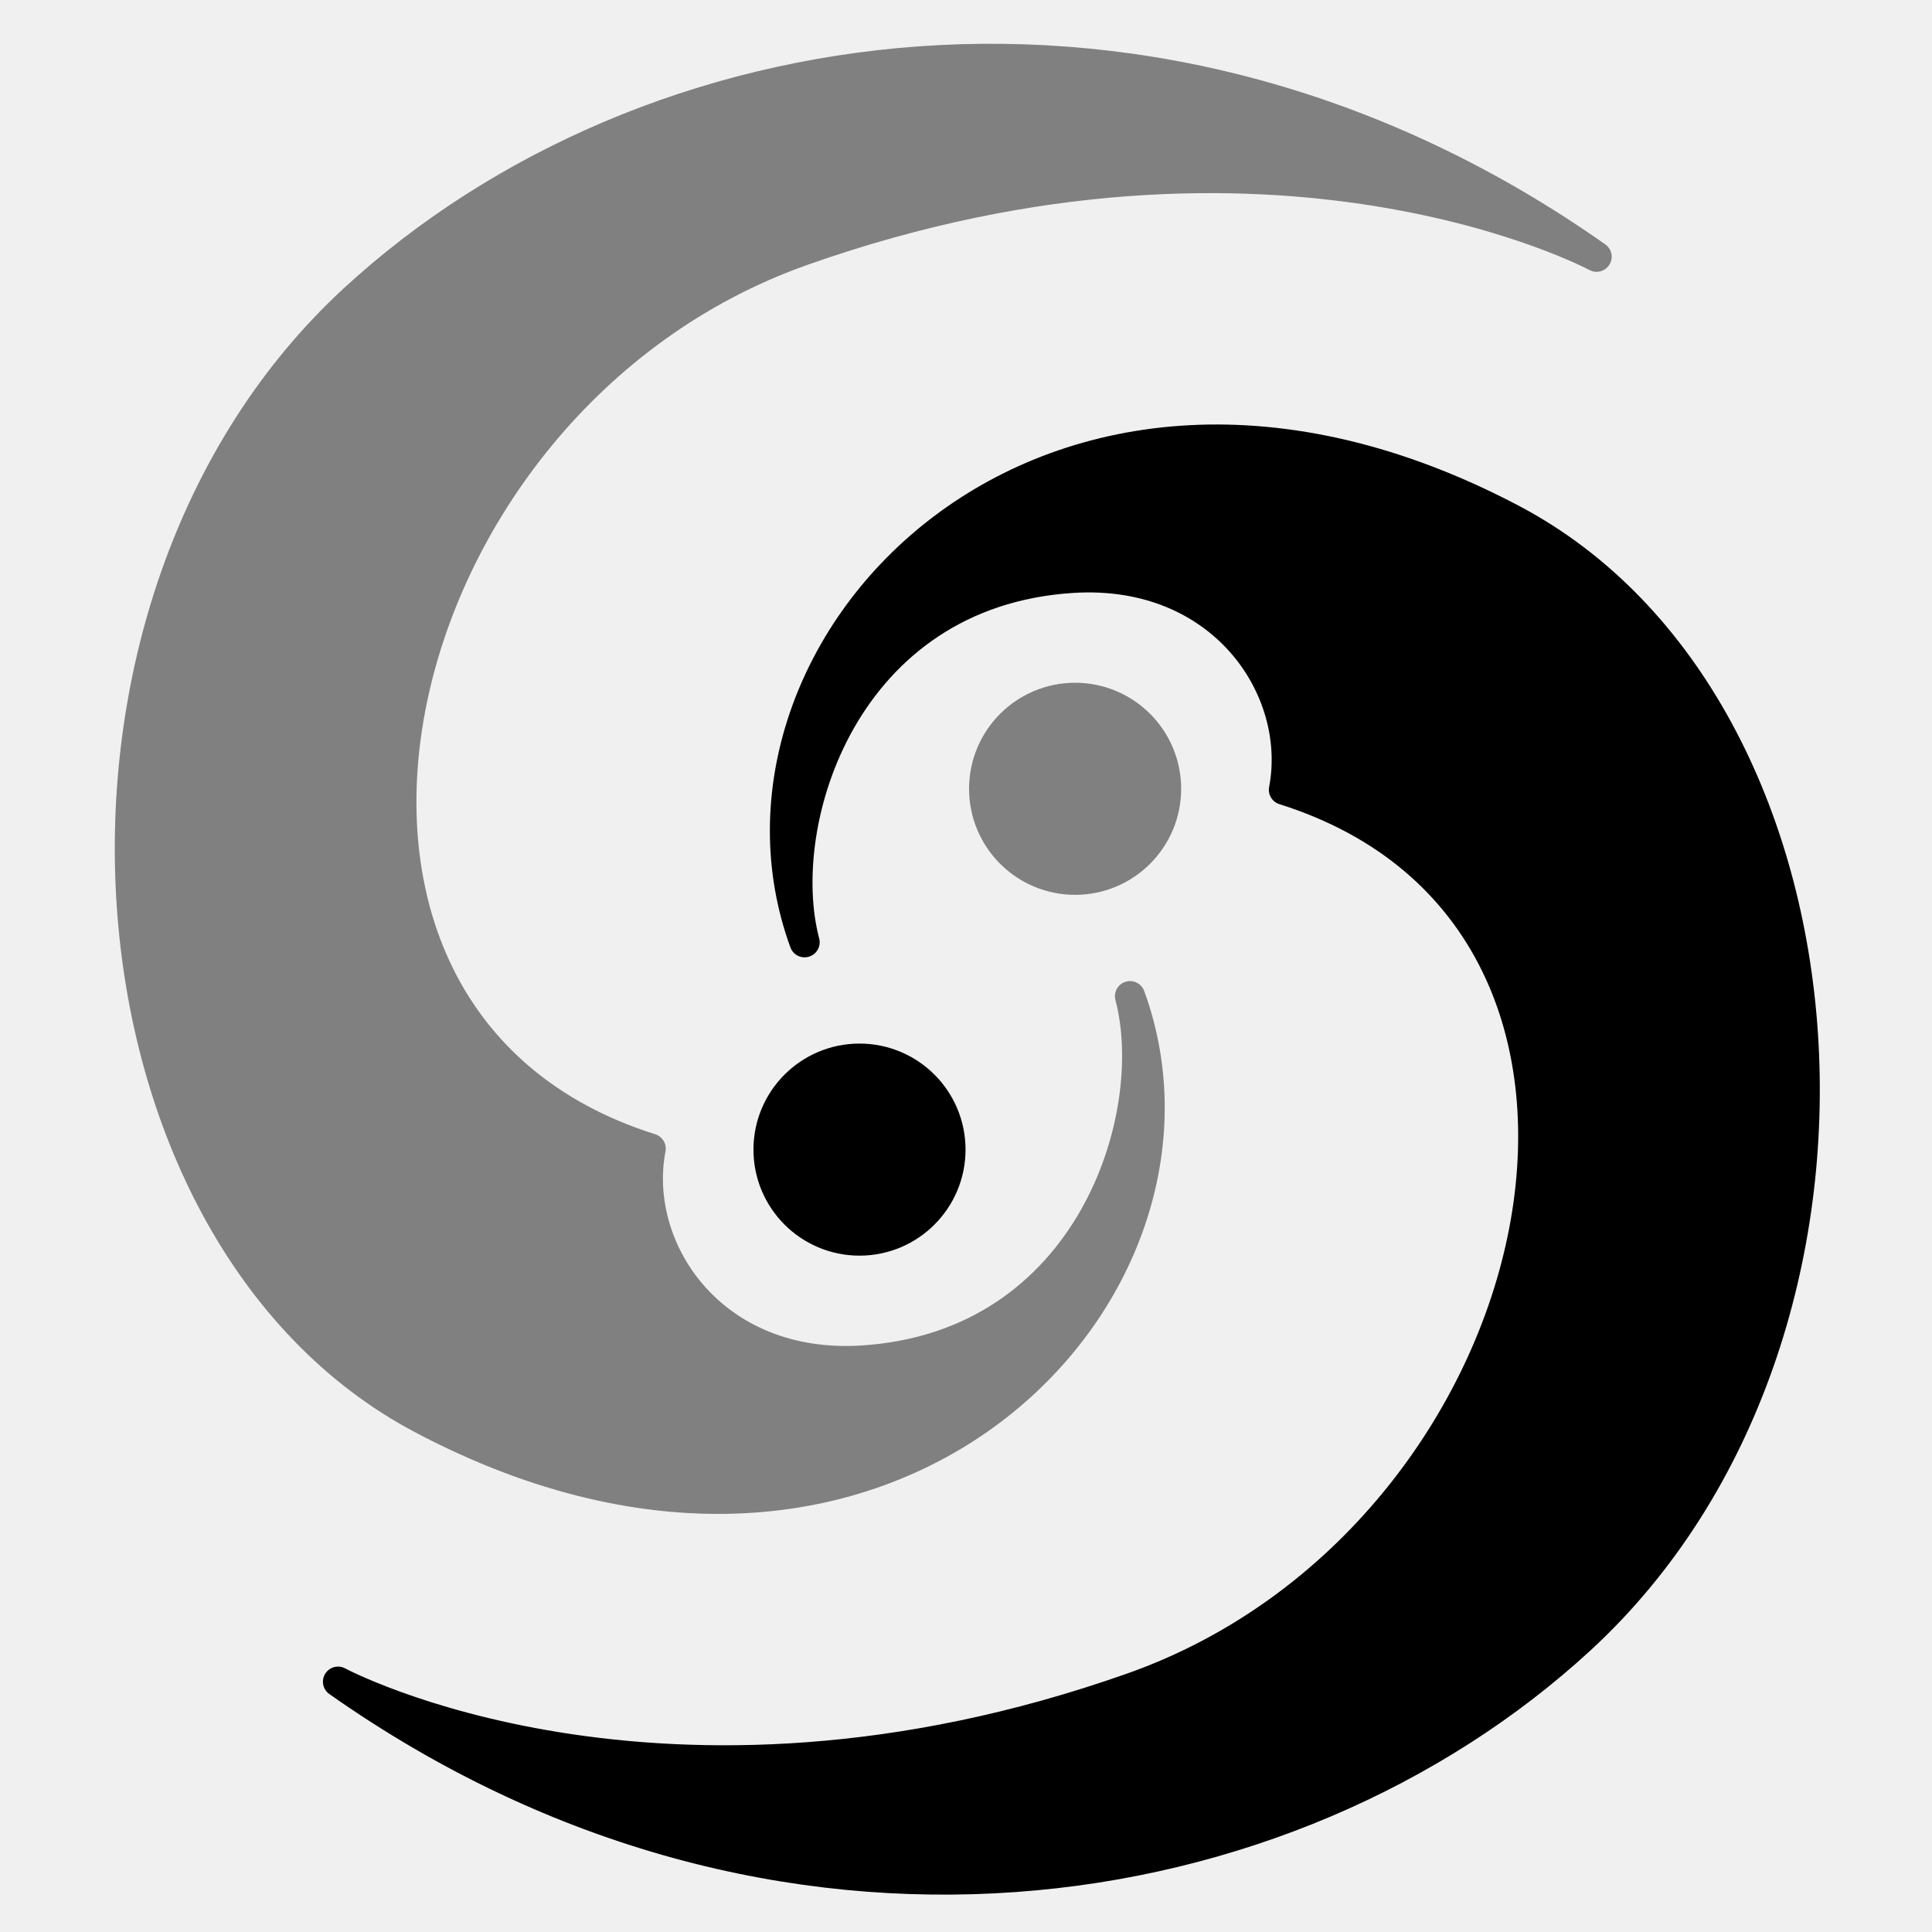
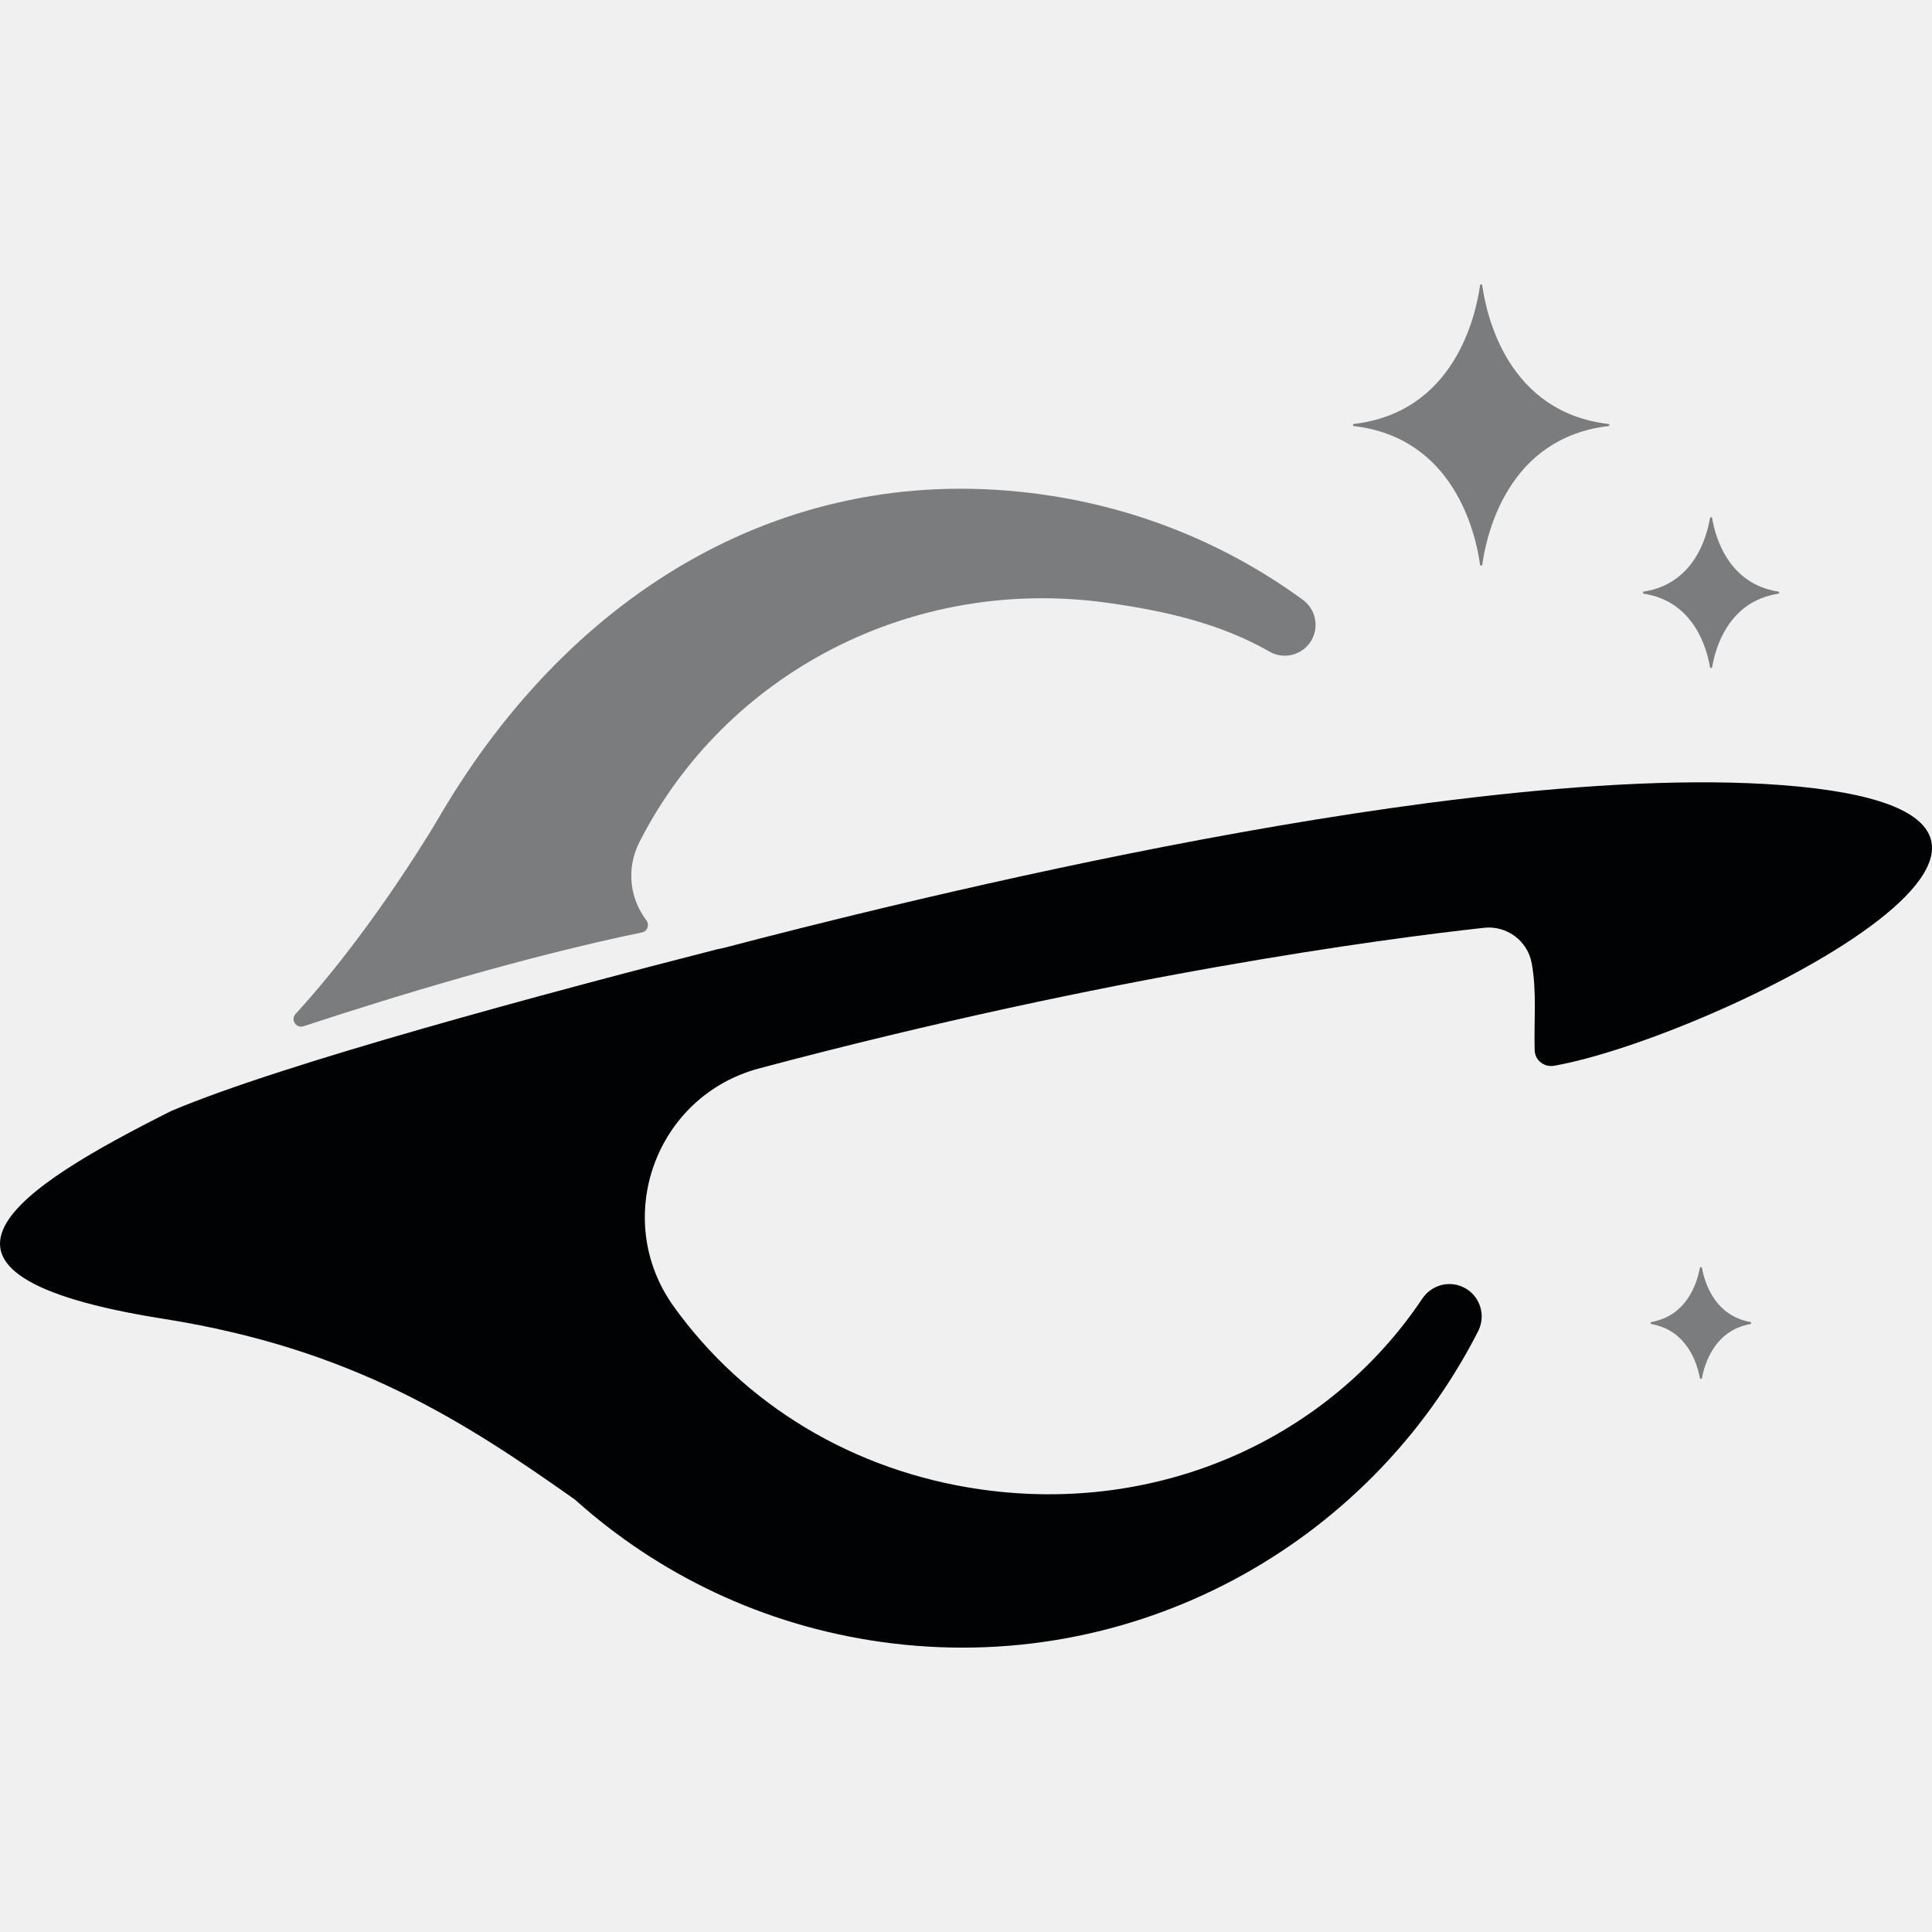
- <svg xmlns="http://www.w3.org/2000/svg" width="32" height="32" viewBox="0 0 32 32" version="1.1" id="svg1">
-   <defs id="defs1" />
-   <g id="layer1">
-     <g id="g27" style="fill:#000000;fill-opacity:1;stroke:#000000;stroke-width:0.5;stroke-dasharray:none;stroke-opacity:1">
-       <g id="g120" style="fill:#000000;fill-opacity:1;stroke:#000000;stroke-width:0.398;stroke-dasharray:none;stroke-opacity:1" transform="matrix(1.256313,0,0,1.256313,-3.890145,-4.253416)">
-         <path style="fill:#000000;fill-opacity:1;stroke:#000000;stroke-width:0.398;stroke-linecap:round;stroke-linejoin:round;stroke-dasharray:none;stroke-opacity:1" d="m 20.024,13.798 c 5.47,1.72 3.638,9.85 -2.003,11.84 -6.23,2.198 -10.468,-0.081 -10.468,-0.081 5.787,4.075 12.535,2.978 16.377,-0.558 4.379,-4.031 3.748,-12.314 -0.896,-14.766 -6.136,-3.24 -10.75,1.685 -9.33,5.575 -0.42,-1.59 0.526,-4.615 3.531,-4.804 1.97,-0.124 3.044,1.458 2.789,2.794 z" id="path3-4" />
-         <circle style="fill:#000000;fill-opacity:1;stroke:#000000;stroke-width:0.796;stroke-linecap:round;stroke-linejoin:round;stroke-dasharray:none;stroke-opacity:1" id="path5-9-0" cx="14.428" cy="18.542" r="1" />
-       </g>
-       <g id="g120-3" style="fill:#808080;fill-opacity:1;stroke:#808080;stroke-width:0.398;stroke-dasharray:none;stroke-opacity:1" transform="matrix(-1.256313,0,0,-1.256313,35.93337,36.35953)">
-         <path style="fill:#808080;fill-opacity:1;stroke:#808080;stroke-width:0.398;stroke-linecap:round;stroke-linejoin:round;stroke-dasharray:none;stroke-opacity:1" d="m 20.024,13.798 c 5.47,1.72 3.638,9.85 -2.003,11.84 -6.23,2.198 -10.468,-0.081 -10.468,-0.081 5.787,4.075 12.535,2.978 16.377,-0.558 4.379,-4.031 3.748,-12.314 -0.896,-14.766 -6.136,-3.24 -10.75,1.685 -9.33,5.575 -0.42,-1.59 0.526,-4.615 3.531,-4.804 1.97,-0.124 3.044,1.458 2.789,2.794 z" id="path3-4-2" />
-         <circle style="fill:#808080;fill-opacity:1;stroke:#808080;stroke-width:0.796;stroke-linecap:round;stroke-linejoin:round;stroke-dasharray:none;stroke-opacity:1" id="path5-9-0-0" cx="14.428" cy="18.542" r="1" />
-       </g>
-     </g>
+ <svg xmlns="http://www.w3.org/2000/svg" id="Layer_2" data-name="Layer 2" viewBox="0 0 128 128" version="1.1" width="128" height="128">
+   <defs id="defs1">
+     <style id="style1">
+       .cls-1 {
+         fill: #fff;
+       }
+ 
+       .cls-2 {
+         fill: #6ae5e1;
+       }
+ 
+       .cls-3 {
+         fill: #3b4656;
+       }
+     </style>
+   </defs>
+   <g id="dark-4" transform="matrix(0.08939103,0,0,0.08939103,-3.899948e-4,18.83944)">
+     <path class="cls-2" d="m 475.79,480.32 c -86.73,17.9 -182.84,47.16 -250.83,69.53 -5.5,1.81 -9.8,-4.87 -5.89,-9.13 60.07,-65.44 108.05,-148.67 108.05,-148.67 96.79,-164.04 256.76,-262.84 445.51,-236.29 72.29,10.17 137.85,37.79 192.94,78.01 11.05,8.07 12.75,23.9 3.52,34 -4.45,4.87 -10.63,7.45 -16.89,7.45 -3.82,0 -7.66,-0.96 -11.16,-2.96 C 905.11,251.68 864.76,242.2 821.3,236.08 674.89,215.49 537.25,289.19 474.05,413.1 c -10.51,20.6 -6.82,42.54 5.03,58.29 2.5,3.32 0.78,8.1 -3.29,8.94 z" id="path1" style="fill:#7b7c7d;fill-opacity:1" />
+     <path class="cls-3" d="m 1151.76,579.16 c -7.27,1.28 -14.11,-4.09 -14.33,-11.48 -0.63,-21.91 1.71,-43.51 -2.22,-64.64 -3.08,-16.6 -18.52,-27.99 -35.31,-26.16 l -0.57,0.07 c -73,8.06 -275.36,34.58 -536.62,104.13 -77.07,20.51 -109.86,111.75 -63.34,176.52 51.67,71.96 132.35,122.14 228.17,135.62 132.09,18.58 257.01,-37.58 326.59,-141.44 6.04,-9.03 17.25,-13.06 27.57,-9.65 10.22,3.37 16.47,12.84 16.47,22.82 0,3.66 -0.84,7.38 -2.63,10.9 -80.84,158.87 -256.15,256.54 -442.55,230.31 -87.67,-12.33 -165.46,-50.36 -226.74,-105.39 -0.05,-0.04 -0.11,-0.09 -0.17,-0.13 C 344.72,843.18 261.73,788.92 121.54,766.76 -88.91,733.49 14.95,668.95 126.72,612.74 c 82.29,-35.04 281.44,-88.35 405.1,-120 1.75,-0.29 3.52,-0.67 5.29,-1.13 16.96,-4.44 35.79,-9.29 56.17,-14.41 11.83,-2.95 21.61,-5.37 28.86,-7.16 1.02,-0.25 1.98,-0.49 2.89,-0.71 3.47,-0.85 6.21,-1.52 8.16,-1.99 0.31,-0.08 0.63,-0.16 0.95,-0.24 0.3,-0.07 0.58,-0.14 0.82,-0.2 0.22,-0.05 0.44,-0.1 0.66,-0.16 0.16,-0.04 0.33,-0.08 0.5,-0.12 0.11,-0.03 0.22,-0.05 0.34,-0.08 0.13,-0.03 0.19,-0.05 0.19,-0.05 118.77,-28.85 275.31,-62.84 421.88,-82.11 11.37,-1.49 22.68,-2.86 33.89,-4.16 83.78,-9.75 162.97,-14.06 228.32,-9.08 284.26,21.75 -52.61,187.49 -168.98,208.02 z" id="path2" style="fill:#010203;fill-opacity:1" />
+     <path class="cls-2" d="m 1096.96,0.7 c -3.27,23.29 -19.27,94.08 -93.49,102.76 -0.95,0.11 -0.95,1.47 0,1.58 74.22,8.68 90.24,79.48 93.51,102.76 0.13,0.93 1.47,0.93 1.6,0 3.27,-23.29 19.27,-94.08 93.49,-102.76 0.95,-0.11 0.95,-1.47 0,-1.58 -74.22,-8.68 -90.24,-79.48 -93.51,-102.76 -0.13,-0.93 -1.47,-0.93 -1.6,0 z" id="path3" style="fill:#7b7c7d;fill-opacity:1" />
+     <path class="cls-2" d="m 1267.37,173.28 c -2.44,14.41 -12.09,48.65 -49,54.42 -0.92,0.14 -0.92,1.43 0,1.57 36.91,5.77 46.57,40.02 49.01,54.42 0.15,0.89 1.44,0.89 1.59,0 2.44,-14.41 12.09,-48.65 49,-54.42 0.92,-0.14 0.92,-1.43 0,-1.57 -36.91,-5.77 -46.57,-40.02 -49.01,-54.42 -0.15,-0.89 -1.44,-0.89 -1.59,0 z" id="path4" style="fill:#7b7c7d;fill-opacity:1" />
+     <path class="cls-2" d="m 1259.85,729.09 c -2.11,11.28 -9.63,35.23 -35.8,39.95 -0.89,0.16 -0.89,1.4 0,1.56 26.17,4.72 33.7,28.66 35.81,39.95 0.16,0.88 1.42,0.88 1.59,0 2.11,-11.28 9.63,-35.23 35.8,-39.95 0.89,-0.16 0.89,-1.4 0,-1.56 -26.17,-4.72 -33.7,-28.66 -35.81,-39.95 -0.16,-0.88 -1.42,-0.88 -1.59,0 z" id="path5" style="fill:#7b7c7d;fill-opacity:1" />
  </g>
</svg>
